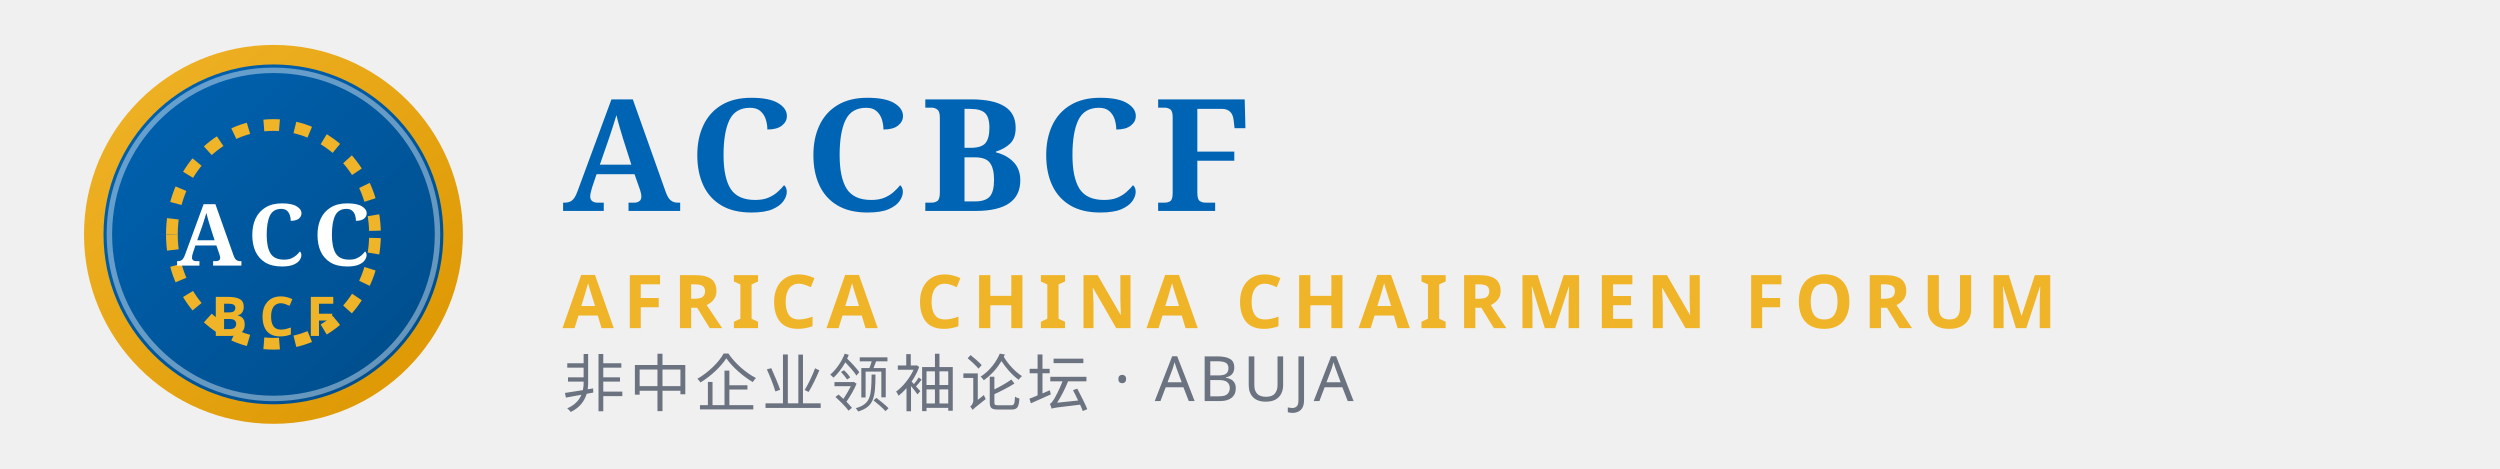
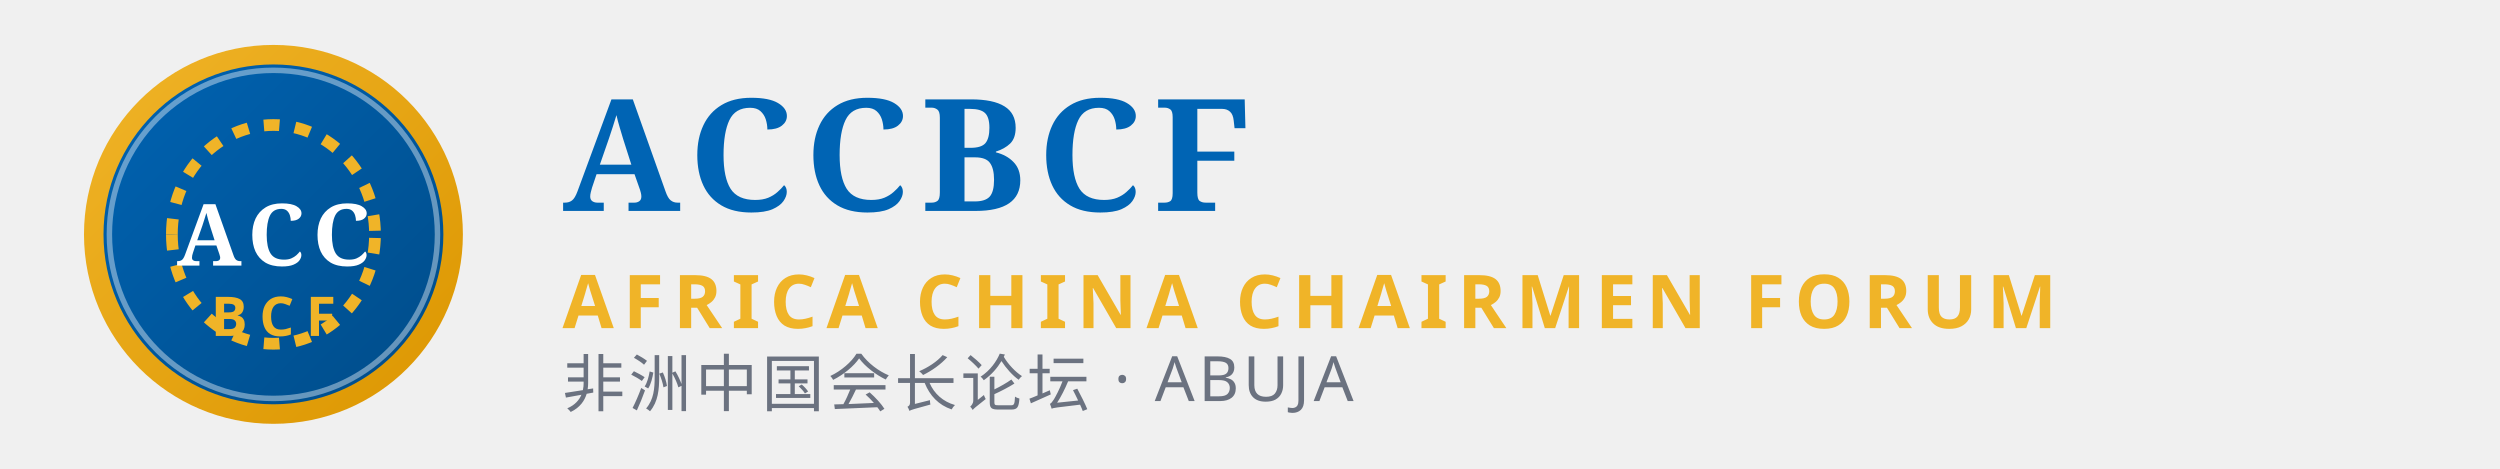
<svg xmlns="http://www.w3.org/2000/svg" viewBox="0 0 320 60" fill="none">
  <defs>
    <linearGradient id="goldGrad" x1="0%" y1="0%" x2="100%" y2="100%">
      <stop offset="0%" stop-color="#F0B428" />
      <stop offset="100%" stop-color="#DC9600" />
    </linearGradient>
    <linearGradient id="blueGrad" x1="0%" y1="0%" x2="100%" y2="100%">
      <stop offset="0%" stop-color="#0064B4" />
      <stop offset="100%" stop-color="#004B87" />
    </linearGradient>
  </defs>
  <g transform="translate(10, 5)">
    <circle cx="25" cy="25" r="23" fill="url(#blueGrad)" stroke="url(#goldGrad)" stroke-width="2.5" />
    <path d="M12 25 C12 17 18 11 25 11 C32 11 38 17 38 25" stroke="#F0B428" stroke-width="1.5" stroke-dasharray="2 2" fill="none" />
    <path d="M12 25 C12 33 18 39 25 39 C32 39 38 33 38 25" stroke="#F0B428" stroke-width="1.5" stroke-dasharray="2 2" fill="none" />
    <text x="25" y="29" font-family="serif" font-size="11" font-weight="bold" fill="#FFFFFF" text-anchor="middle" letter-spacing="1">ACC</text>
    <text x="25" y="38" font-family="sans-serif" font-size="7" font-weight="bold" fill="#F0B428" text-anchor="middle" letter-spacing="1.5">BCF</text>
    <circle cx="25" cy="25" r="21" stroke="#FFFFFF" stroke-width="0.7" stroke-opacity="0.4" fill="none" />
  </g>
  <text x="72" y="27" font-family="serif" font-size="20" font-weight="bold" fill="#0064B4" letter-spacing="1.5">ACCBCF</text>
  <text x="72" y="42" font-family="sans-serif" font-size="9.5" font-weight="600" fill="#F0B428" letter-spacing="1.2">AFRICA CHINA CHAIRMEN FORUM</text>
-   <text x="72" y="52" font-family="sans-serif" font-size="8" font-weight="400" fill="#6B7280" letter-spacing="0.5">非中企业领袖论坛 · ABUJA</text>
+   <text x="72" y="52" font-family="sans-serif" font-size="8" font-weight="400" fill="#6B7280" letter-spacing="0.5">非洲中国会长论坛 · ABUJA</text>
</svg>
